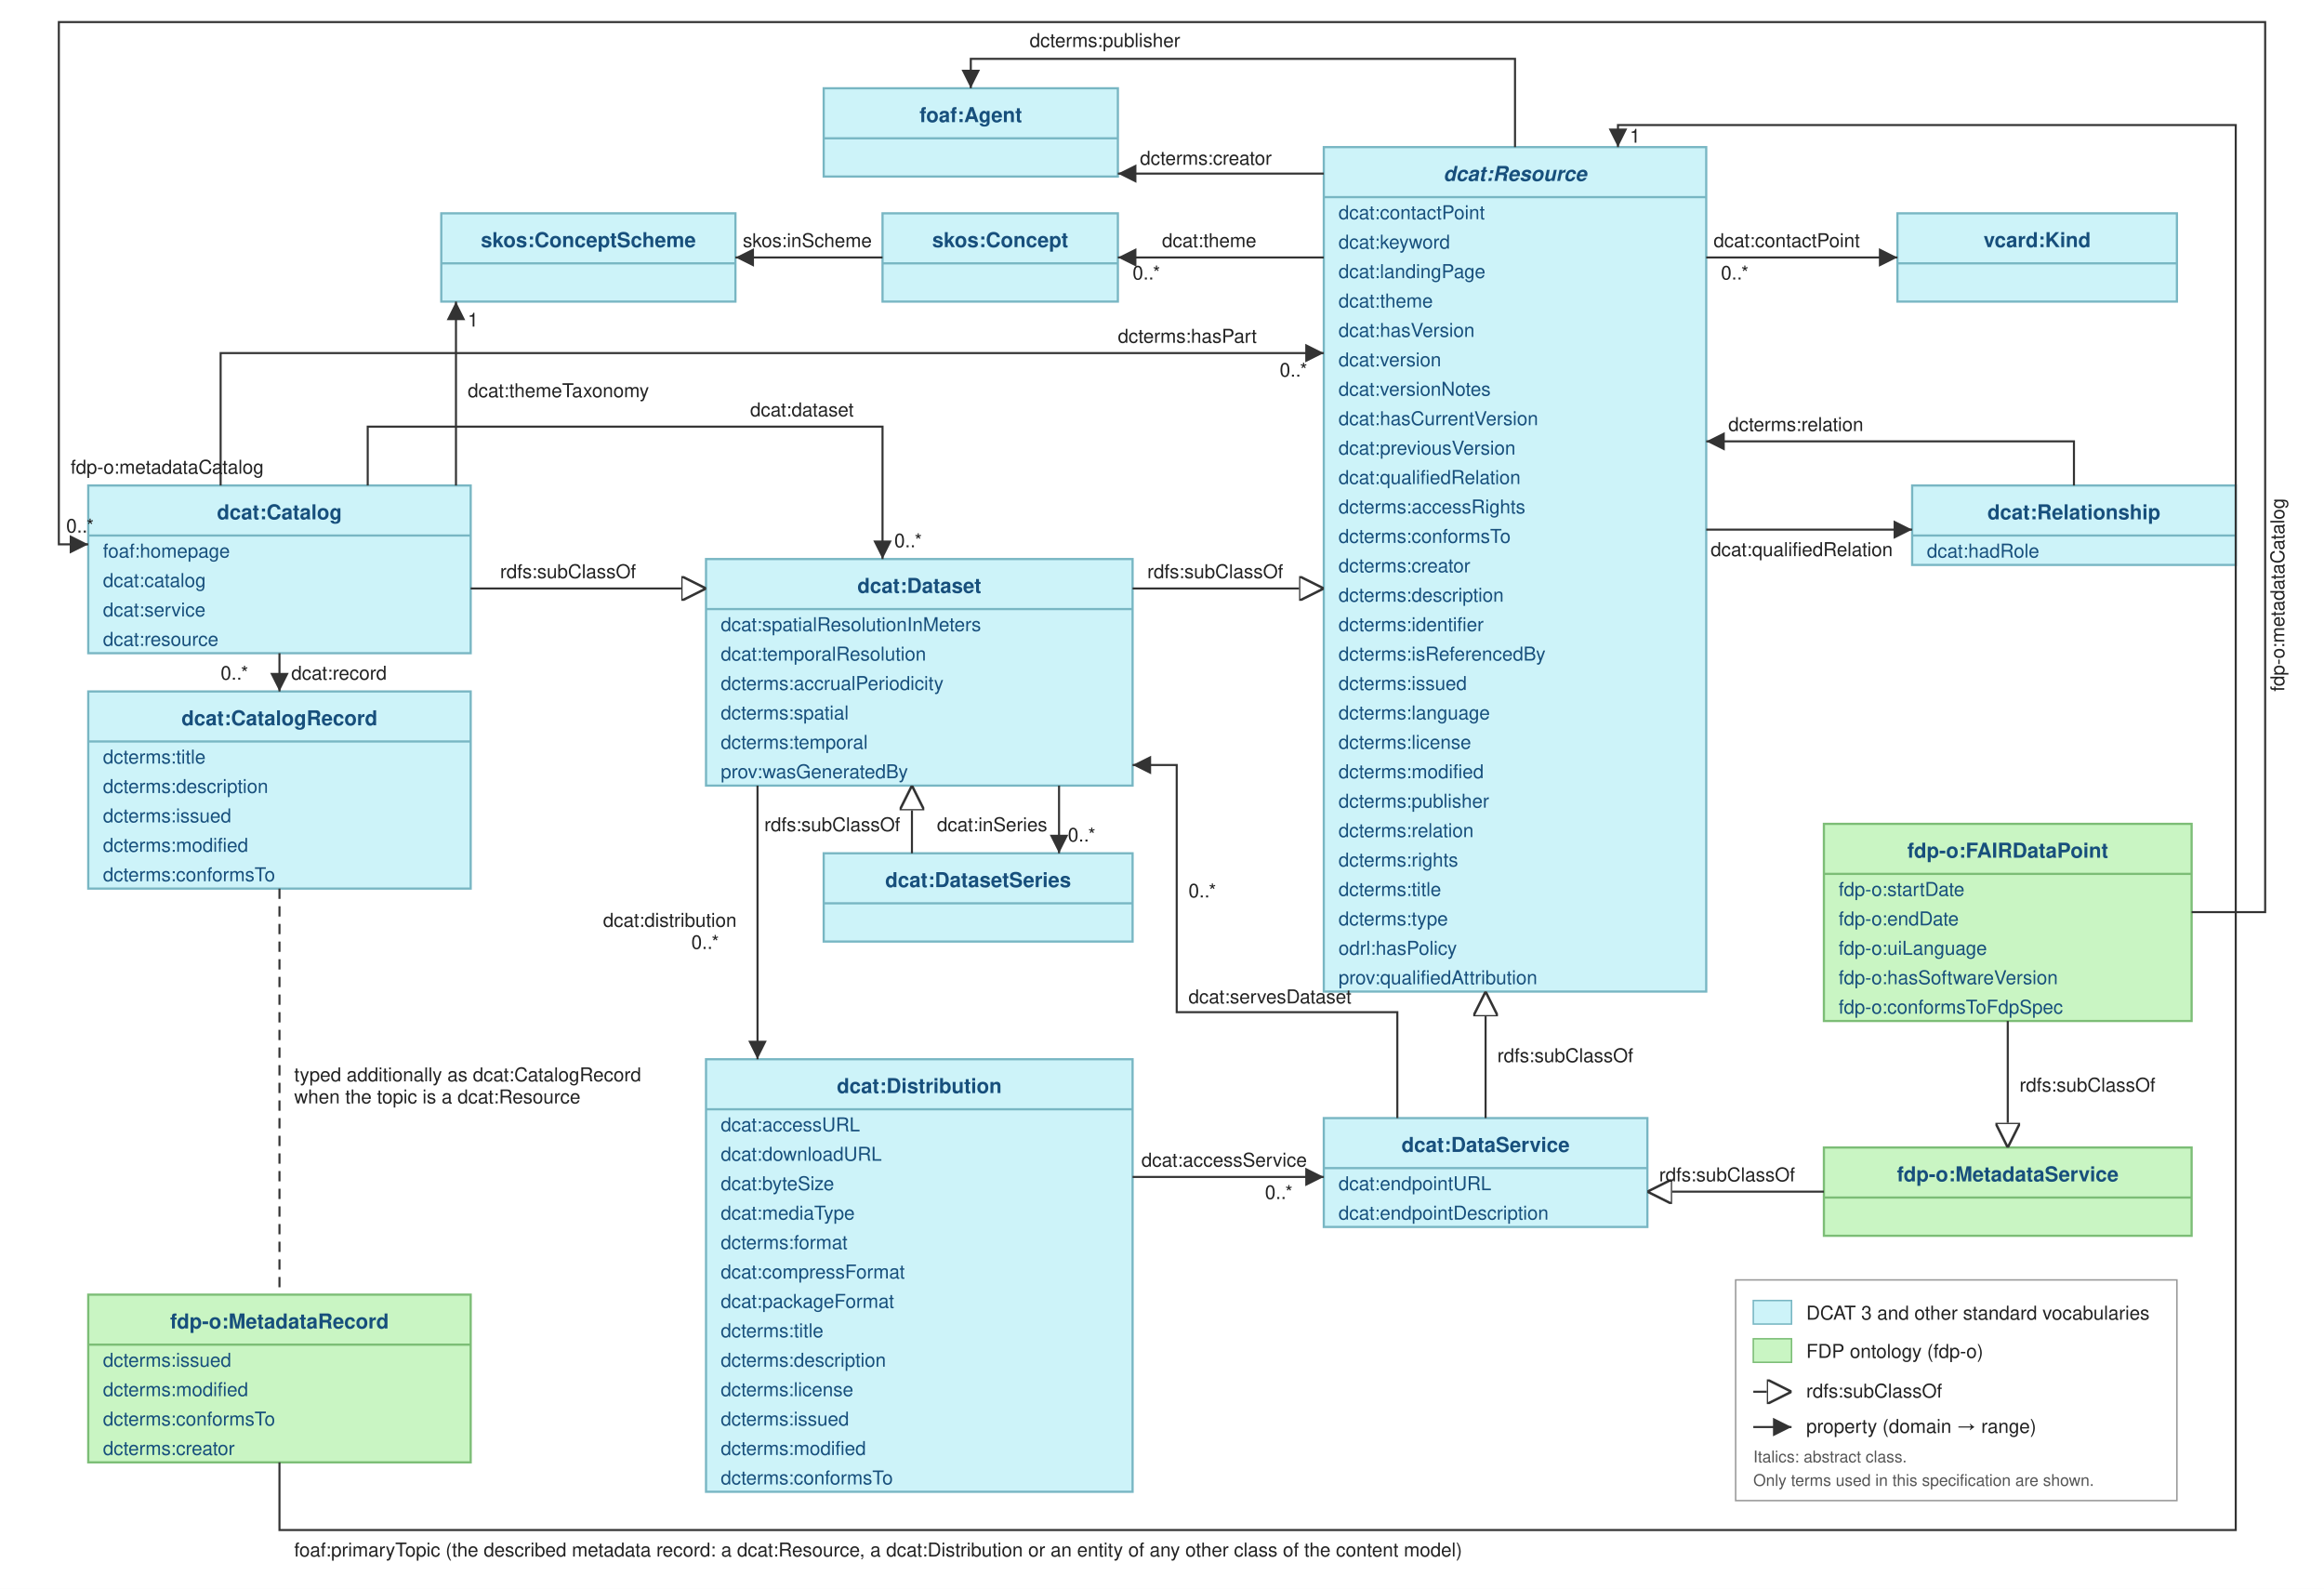
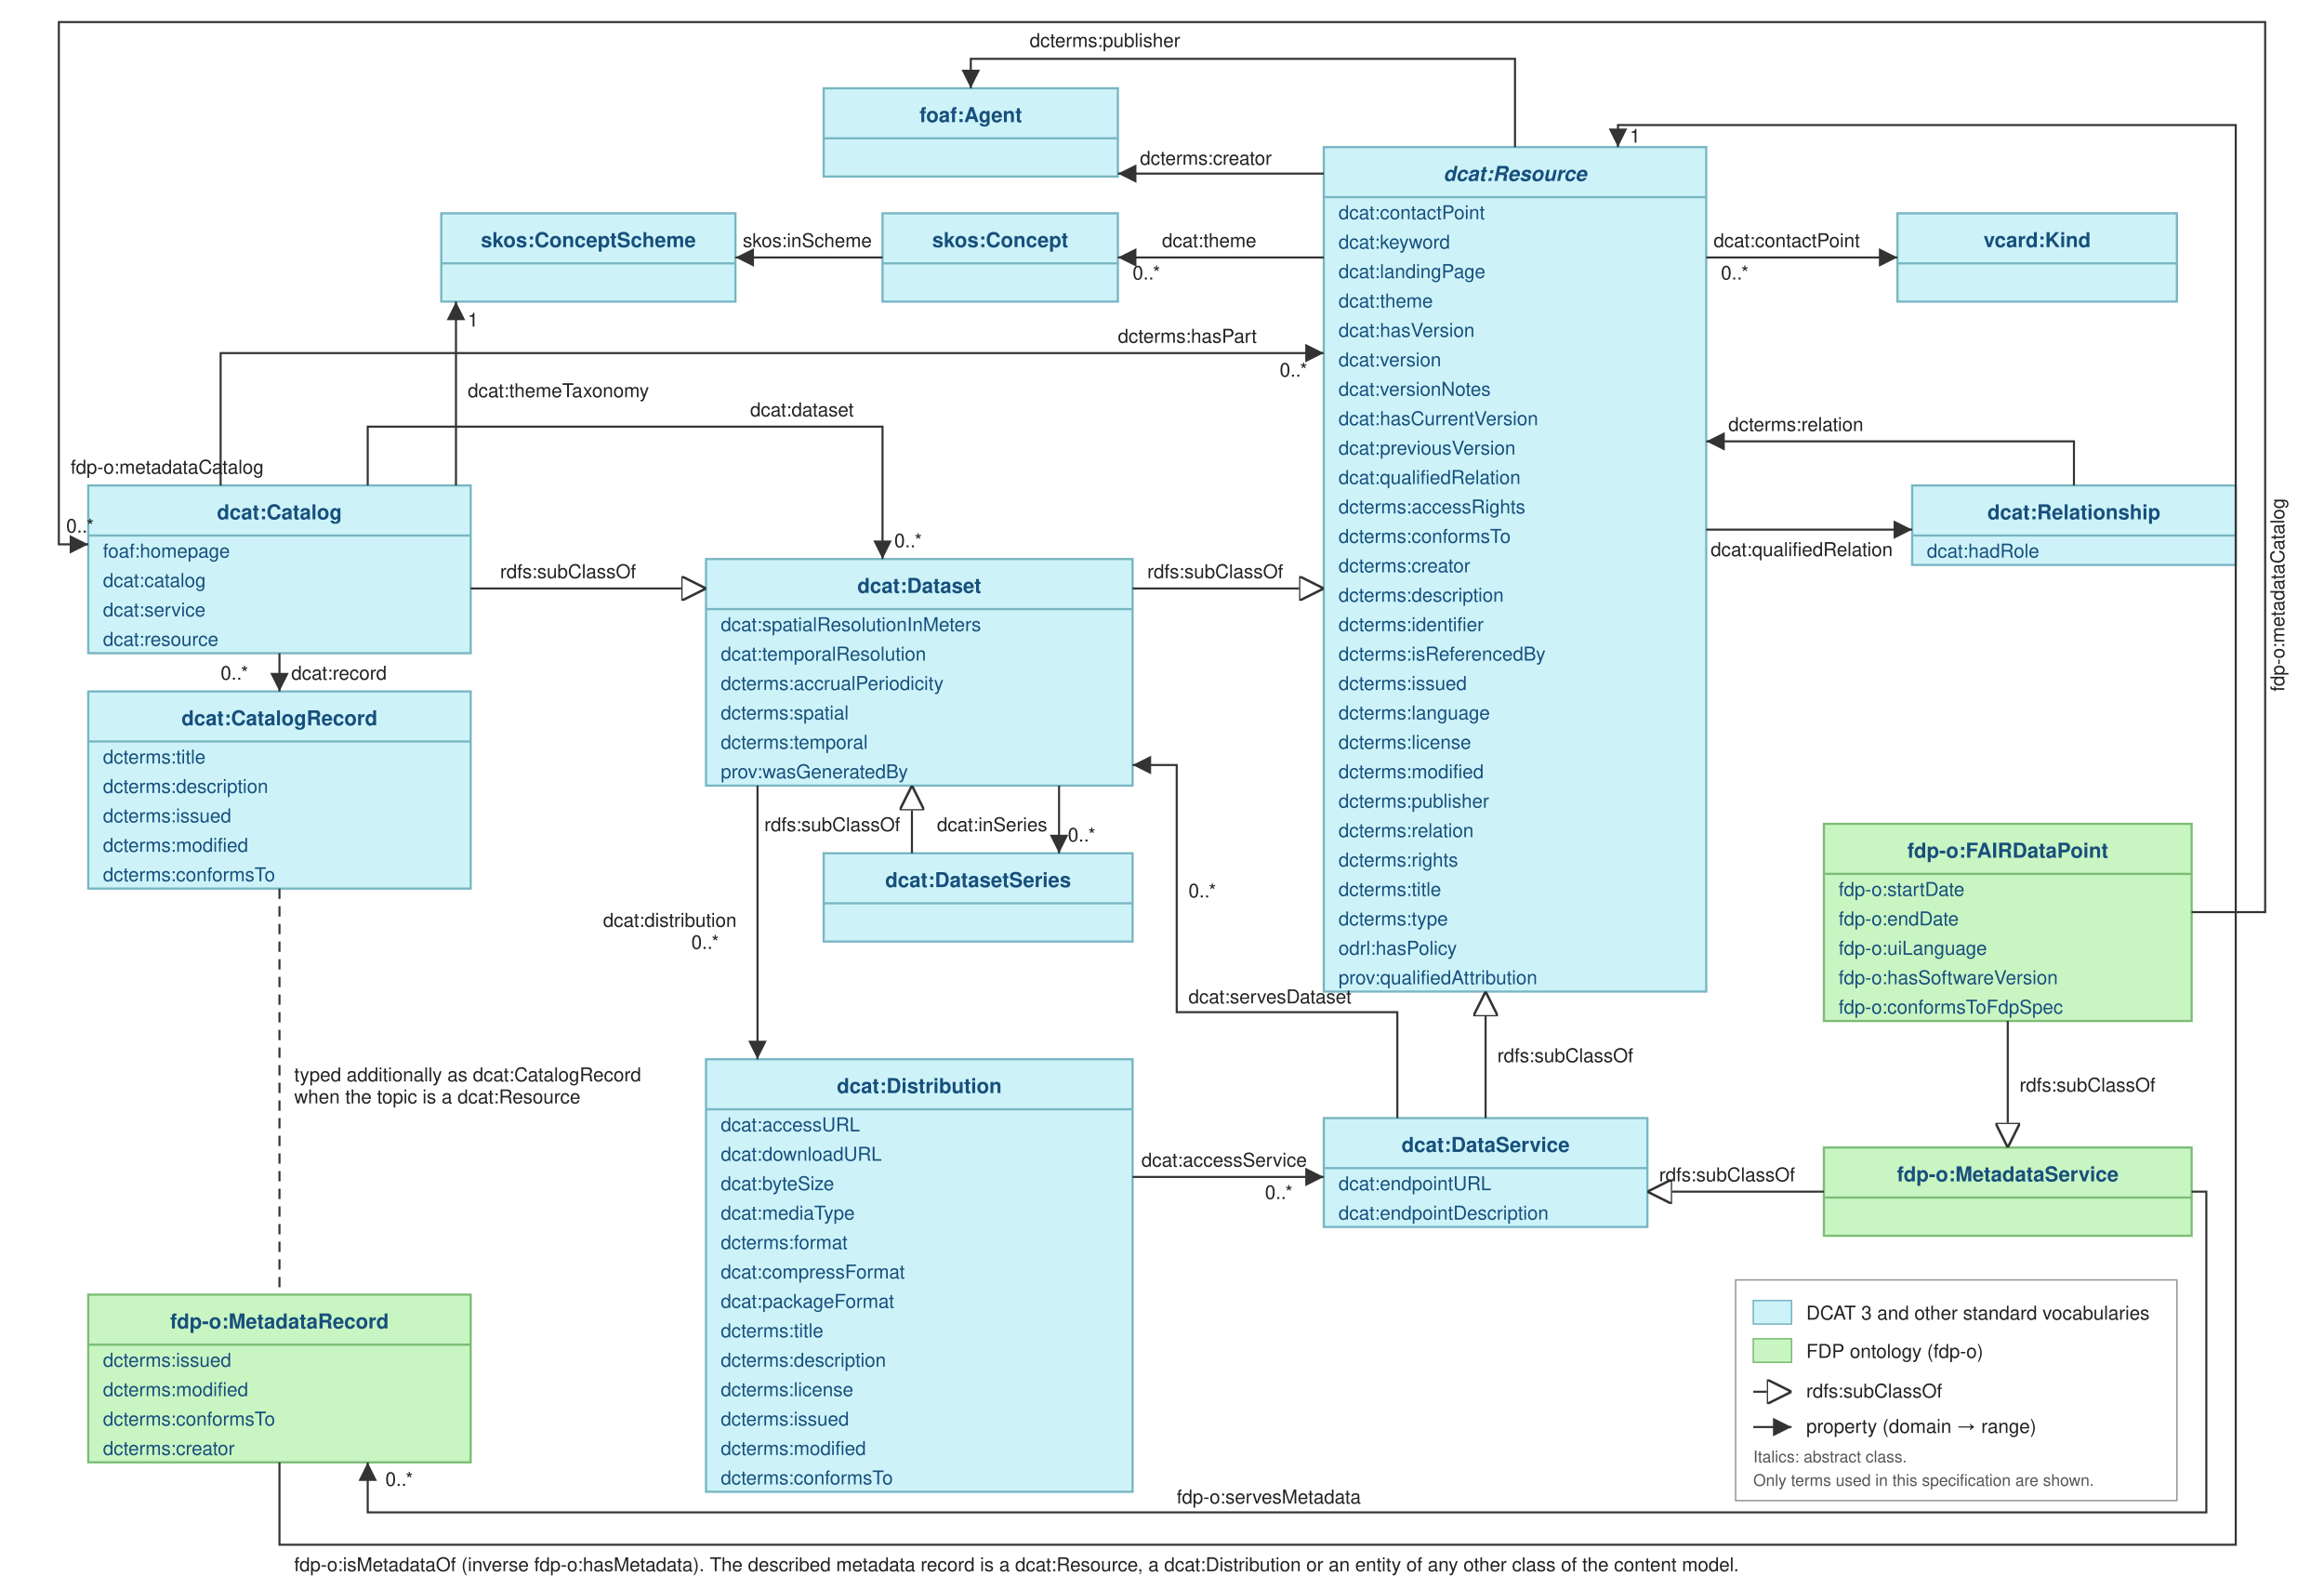
<svg xmlns="http://www.w3.org/2000/svg" width="1580" height="1080" viewBox="0 0 1580 1080" font-family="Helvetica, Arial, sans-serif">
  <defs>
    <marker id="arr" viewBox="0 0 10 10" refX="10" refY="5" markerWidth="9" markerHeight="9" orient="auto">
      <path d="M 0 0 L 10 5 L 0 10 z" fill="#333" />
    </marker>
    <marker id="sub" viewBox="0 0 12 12" refX="12" refY="6" markerWidth="12" markerHeight="12" orient="auto">
      <path d="M 0 0 L 12 6 L 0 12 z" fill="#fff" stroke="#333" stroke-width="1.2" />
    </marker>
  </defs>
  <rect width="1580" height="1080" fill="#fff" />
  <rect x="900" y="100" width="260" height="574" fill="#cdf3f9" stroke="#78b6c3" stroke-width="1.5" />
  <line x1="900" y1="134" x2="1160" y2="134" stroke="#78b6c3" stroke-width="1.5" />
  <text x="1030.0" y="123" text-anchor="middle" font-size="14" font-weight="bold" fill="#174f7c" font-style="italic">dcat:Resource</text>
  <text x="910" y="149" font-size="13" fill="#174f7c">dcat:contactPoint</text>
  <text x="910" y="169" font-size="13" fill="#174f7c">dcat:keyword</text>
  <text x="910" y="189" font-size="13" fill="#174f7c">dcat:landingPage</text>
  <text x="910" y="209" font-size="13" fill="#174f7c">dcat:theme</text>
  <text x="910" y="229" font-size="13" fill="#174f7c">dcat:hasVersion</text>
  <text x="910" y="249" font-size="13" fill="#174f7c">dcat:version</text>
  <text x="910" y="269" font-size="13" fill="#174f7c">dcat:versionNotes</text>
  <text x="910" y="289" font-size="13" fill="#174f7c">dcat:hasCurrentVersion</text>
  <text x="910" y="309" font-size="13" fill="#174f7c">dcat:previousVersion</text>
  <text x="910" y="329" font-size="13" fill="#174f7c">dcat:qualifiedRelation</text>
  <text x="910" y="349" font-size="13" fill="#174f7c">dcterms:accessRights</text>
  <text x="910" y="369" font-size="13" fill="#174f7c">dcterms:conformsTo</text>
  <text x="910" y="389" font-size="13" fill="#174f7c">dcterms:creator</text>
  <text x="910" y="409" font-size="13" fill="#174f7c">dcterms:description</text>
  <text x="910" y="429" font-size="13" fill="#174f7c">dcterms:identifier</text>
  <text x="910" y="449" font-size="13" fill="#174f7c">dcterms:isReferencedBy</text>
  <text x="910" y="469" font-size="13" fill="#174f7c">dcterms:issued</text>
  <text x="910" y="489" font-size="13" fill="#174f7c">dcterms:language</text>
  <text x="910" y="509" font-size="13" fill="#174f7c">dcterms:license</text>
  <text x="910" y="529" font-size="13" fill="#174f7c">dcterms:modified</text>
  <text x="910" y="549" font-size="13" fill="#174f7c">dcterms:publisher</text>
  <text x="910" y="569" font-size="13" fill="#174f7c">dcterms:relation</text>
  <text x="910" y="589" font-size="13" fill="#174f7c">dcterms:rights</text>
  <text x="910" y="609" font-size="13" fill="#174f7c">dcterms:title</text>
  <text x="910" y="629" font-size="13" fill="#174f7c">dcterms:type</text>
  <text x="910" y="649" font-size="13" fill="#174f7c">odrl:hasPolicy</text>
  <text x="910" y="669" font-size="13" fill="#174f7c">prov:qualifiedAttribution</text>
  <rect x="560" y="60" width="200" height="60" fill="#cdf3f9" stroke="#78b6c3" stroke-width="1.5" />
  <line x1="560" y1="94" x2="760" y2="94" stroke="#78b6c3" stroke-width="1.5" />
  <text x="660.0" y="83" text-anchor="middle" font-size="14" font-weight="bold" fill="#174f7c">foaf:Agent</text>
  <rect x="600" y="145" width="160" height="60" fill="#cdf3f9" stroke="#78b6c3" stroke-width="1.5" />
  <line x1="600" y1="179" x2="760" y2="179" stroke="#78b6c3" stroke-width="1.5" />
  <text x="680.0" y="168" text-anchor="middle" font-size="14" font-weight="bold" fill="#174f7c">skos:Concept</text>
  <rect x="300" y="145" width="200" height="60" fill="#cdf3f9" stroke="#78b6c3" stroke-width="1.5" />
  <line x1="300" y1="179" x2="500" y2="179" stroke="#78b6c3" stroke-width="1.5" />
  <text x="400.0" y="168" text-anchor="middle" font-size="14" font-weight="bold" fill="#174f7c">skos:ConceptScheme</text>
  <rect x="1290" y="145" width="190" height="60" fill="#cdf3f9" stroke="#78b6c3" stroke-width="1.5" />
  <line x1="1290" y1="179" x2="1480" y2="179" stroke="#78b6c3" stroke-width="1.5" />
  <text x="1385.0" y="168" text-anchor="middle" font-size="14" font-weight="bold" fill="#174f7c">vcard:Kind</text>
  <rect x="1300" y="330" width="220" height="54" fill="#cdf3f9" stroke="#78b6c3" stroke-width="1.5" />
  <line x1="1300" y1="364" x2="1520" y2="364" stroke="#78b6c3" stroke-width="1.5" />
  <text x="1410.0" y="353" text-anchor="middle" font-size="14" font-weight="bold" fill="#174f7c">dcat:Relationship</text>
  <text x="1310" y="379" font-size="13" fill="#174f7c">dcat:hadRole</text>
  <rect x="60" y="330" width="260" height="114" fill="#cdf3f9" stroke="#78b6c3" stroke-width="1.5" />
  <line x1="60" y1="364" x2="320" y2="364" stroke="#78b6c3" stroke-width="1.5" />
  <text x="190.0" y="353" text-anchor="middle" font-size="14" font-weight="bold" fill="#174f7c">dcat:Catalog</text>
  <text x="70" y="379" font-size="13" fill="#174f7c">foaf:homepage</text>
  <text x="70" y="399" font-size="13" fill="#174f7c">dcat:catalog</text>
  <text x="70" y="419" font-size="13" fill="#174f7c">dcat:service</text>
  <text x="70" y="439" font-size="13" fill="#174f7c">dcat:resource</text>
  <rect x="480" y="380" width="290" height="154" fill="#cdf3f9" stroke="#78b6c3" stroke-width="1.5" />
  <line x1="480" y1="414" x2="770" y2="414" stroke="#78b6c3" stroke-width="1.5" />
  <text x="625.0" y="403" text-anchor="middle" font-size="14" font-weight="bold" fill="#174f7c">dcat:Dataset</text>
  <text x="490" y="429" font-size="13" fill="#174f7c">dcat:spatialResolutionInMeters</text>
  <text x="490" y="449" font-size="13" fill="#174f7c">dcat:temporalResolution</text>
  <text x="490" y="469" font-size="13" fill="#174f7c">dcterms:accrualPeriodicity</text>
  <text x="490" y="489" font-size="13" fill="#174f7c">dcterms:spatial</text>
  <text x="490" y="509" font-size="13" fill="#174f7c">dcterms:temporal</text>
  <text x="490" y="529" font-size="13" fill="#174f7c">prov:wasGeneratedBy</text>
  <rect x="560" y="580" width="210" height="60" fill="#cdf3f9" stroke="#78b6c3" stroke-width="1.5" />
  <line x1="560" y1="614" x2="770" y2="614" stroke="#78b6c3" stroke-width="1.5" />
  <text x="665.0" y="603" text-anchor="middle" font-size="14" font-weight="bold" fill="#174f7c">dcat:DatasetSeries</text>
  <rect x="480" y="720" width="290" height="294" fill="#cdf3f9" stroke="#78b6c3" stroke-width="1.5" />
  <line x1="480" y1="754" x2="770" y2="754" stroke="#78b6c3" stroke-width="1.5" />
  <text x="625.0" y="743" text-anchor="middle" font-size="14" font-weight="bold" fill="#174f7c">dcat:Distribution</text>
  <text x="490" y="769" font-size="13" fill="#174f7c">dcat:accessURL</text>
  <text x="490" y="789" font-size="13" fill="#174f7c">dcat:downloadURL</text>
  <text x="490" y="809" font-size="13" fill="#174f7c">dcat:byteSize</text>
  <text x="490" y="829" font-size="13" fill="#174f7c">dcat:mediaType</text>
  <text x="490" y="849" font-size="13" fill="#174f7c">dcterms:format</text>
  <text x="490" y="869" font-size="13" fill="#174f7c">dcat:compressFormat</text>
  <text x="490" y="889" font-size="13" fill="#174f7c">dcat:packageFormat</text>
  <text x="490" y="909" font-size="13" fill="#174f7c">dcterms:title</text>
  <text x="490" y="929" font-size="13" fill="#174f7c">dcterms:description</text>
  <text x="490" y="949" font-size="13" fill="#174f7c">dcterms:license</text>
  <text x="490" y="969" font-size="13" fill="#174f7c">dcterms:issued</text>
  <text x="490" y="989" font-size="13" fill="#174f7c">dcterms:modified</text>
  <text x="490" y="1009" font-size="13" fill="#174f7c">dcterms:conformsTo</text>
  <rect x="900" y="760" width="220" height="74" fill="#cdf3f9" stroke="#78b6c3" stroke-width="1.5" />
  <line x1="900" y1="794" x2="1120" y2="794" stroke="#78b6c3" stroke-width="1.5" />
  <text x="1010.0" y="783" text-anchor="middle" font-size="14" font-weight="bold" fill="#174f7c">dcat:DataService</text>
  <text x="910" y="809" font-size="13" fill="#174f7c">dcat:endpointURL</text>
  <text x="910" y="829" font-size="13" fill="#174f7c">dcat:endpointDescription</text>
  <rect x="60" y="470" width="260" height="134" fill="#cdf3f9" stroke="#78b6c3" stroke-width="1.5" />
  <line x1="60" y1="504" x2="320" y2="504" stroke="#78b6c3" stroke-width="1.5" />
  <text x="190.0" y="493" text-anchor="middle" font-size="14" font-weight="bold" fill="#174f7c">dcat:CatalogRecord</text>
  <text x="70" y="519" font-size="13" fill="#174f7c">dcterms:title</text>
  <text x="70" y="539" font-size="13" fill="#174f7c">dcterms:description</text>
  <text x="70" y="559" font-size="13" fill="#174f7c">dcterms:issued</text>
  <text x="70" y="579" font-size="13" fill="#174f7c">dcterms:modified</text>
  <text x="70" y="599" font-size="13" fill="#174f7c">dcterms:conformsTo</text>
  <rect x="1240" y="560" width="250" height="134" fill="#c9f5c3" stroke="#7cbd76" stroke-width="1.5" />
  <line x1="1240" y1="594" x2="1490" y2="594" stroke="#7cbd76" stroke-width="1.5" />
  <text x="1365.0" y="583" text-anchor="middle" font-size="14" font-weight="bold" fill="#174f7c">fdp-o:FAIRDataPoint</text>
  <text x="1250" y="609" font-size="13" fill="#174f7c">fdp-o:startDate</text>
  <text x="1250" y="629" font-size="13" fill="#174f7c">fdp-o:endDate</text>
  <text x="1250" y="649" font-size="13" fill="#174f7c">fdp-o:uiLanguage</text>
  <text x="1250" y="669" font-size="13" fill="#174f7c">fdp-o:hasSoftwareVersion</text>
  <text x="1250" y="689" font-size="13" fill="#174f7c">fdp-o:conformsToFdpSpec</text>
  <rect x="1240" y="780" width="250" height="60" fill="#c9f5c3" stroke="#7cbd76" stroke-width="1.5" />
  <line x1="1240" y1="814" x2="1490" y2="814" stroke="#7cbd76" stroke-width="1.5" />
  <text x="1365.0" y="803" text-anchor="middle" font-size="14" font-weight="bold" fill="#174f7c">fdp-o:MetadataService</text>
  <rect x="60" y="880" width="260" height="114" fill="#c9f5c3" stroke="#7cbd76" stroke-width="1.5" />
  <line x1="60" y1="914" x2="320" y2="914" stroke="#7cbd76" stroke-width="1.5" />
  <text x="190.0" y="903" text-anchor="middle" font-size="14" font-weight="bold" fill="#174f7c">fdp-o:MetadataRecord</text>
  <text x="70" y="929" font-size="13" fill="#174f7c">dcterms:issued</text>
  <text x="70" y="949" font-size="13" fill="#174f7c">dcterms:modified</text>
  <text x="70" y="969" font-size="13" fill="#174f7c">dcterms:conformsTo</text>
  <text x="70" y="989" font-size="13" fill="#174f7c">dcterms:creator</text>
  <polyline points="1030,100 1030,40 660,40 660,60" fill="none" stroke="#333" stroke-width="1.4" marker-end="url(#arr)" />
  <text x="700" y="32" font-size="13" fill="#222" text-anchor="start">dcterms:publisher</text>
  <polyline points="900,118 760,118" fill="none" stroke="#333" stroke-width="1.4" marker-end="url(#arr)" />
  <text x="775" y="112" font-size="13" fill="#222" text-anchor="start">dcterms:creator</text>
  <polyline points="900,175 760,175" fill="none" stroke="#333" stroke-width="1.4" marker-end="url(#arr)" />
  <text x="790" y="168" font-size="13" fill="#222" text-anchor="start">dcat:theme</text>
  <text x="770" y="190" font-size="13" fill="#222">0..*</text>
  <polyline points="600,175 500,175" fill="none" stroke="#333" stroke-width="1.4" marker-end="url(#arr)" />
  <text x="505" y="168" font-size="13" fill="#222" text-anchor="start">skos:inScheme</text>
  <polyline points="1160,175 1290,175" fill="none" stroke="#333" stroke-width="1.4" marker-end="url(#arr)" />
  <text x="1165" y="168" font-size="13" fill="#222" text-anchor="start">dcat:contactPoint</text>
  <text x="1170" y="190" font-size="13" fill="#222">0..*</text>
  <polyline points="1160,360 1300,360" fill="none" stroke="#333" stroke-width="1.4" marker-end="url(#arr)" />
  <text x="1163" y="378" font-size="13" fill="#222" text-anchor="start">dcat:qualifiedRelation</text>
  <polyline points="1410,330 1410,300 1160,300" fill="none" stroke="#333" stroke-width="1.4" marker-end="url(#arr)" />
  <text x="1175" y="293" font-size="13" fill="#222" text-anchor="start">dcterms:relation</text>
  <polyline points="310,330 310,205" fill="none" stroke="#333" stroke-width="1.4" marker-end="url(#arr)" />
  <text x="318" y="270" font-size="13" fill="#222" text-anchor="start">dcat:themeTaxonomy</text>
  <text x="318" y="222" font-size="13" fill="#222">1</text>
  <polyline points="150,330 150,240 900,240" fill="none" stroke="#333" stroke-width="1.4" marker-end="url(#arr)" />
  <text x="760" y="233" font-size="13" fill="#222" text-anchor="start">dcterms:hasPart</text>
  <text x="870" y="256" font-size="13" fill="#222">0..*</text>
  <polyline points="250,330 250,290 600,290 600,380" fill="none" stroke="#333" stroke-width="1.4" marker-end="url(#arr)" />
  <text x="510" y="283" font-size="13" fill="#222" text-anchor="start">dcat:dataset</text>
  <text x="608" y="372" font-size="13" fill="#222">0..*</text>
  <polyline points="320,400 480,400" fill="none" stroke="#333" stroke-width="1.4" marker-end="url(#sub)" />
  <text x="340" y="393" font-size="13" fill="#222" text-anchor="start">rdfs:subClassOf</text>
  <polyline points="770,400 900,400" fill="none" stroke="#333" stroke-width="1.4" marker-end="url(#sub)" />
  <text x="780" y="393" font-size="13" fill="#222" text-anchor="start">rdfs:subClassOf</text>
  <polyline points="190,444 190,470" fill="none" stroke="#333" stroke-width="1.4" marker-end="url(#arr)" />
  <text x="198" y="462" font-size="13" fill="#222" text-anchor="start">dcat:record</text>
  <text x="150" y="462" font-size="13" fill="#222">0..*</text>
  <polyline points="620,580 620,534" fill="none" stroke="#333" stroke-width="1.4" marker-end="url(#sub)" />
  <text x="612" y="565" font-size="13" fill="#222" text-anchor="end">rdfs:subClassOf</text>
  <polyline points="720,534 720,580" fill="none" stroke="#333" stroke-width="1.4" marker-end="url(#arr)" />
  <text x="712" y="565" font-size="13" fill="#222" text-anchor="end">dcat:inSeries</text>
  <text x="726" y="572" font-size="13" fill="#222">0..*</text>
  <polyline points="515,534 515,720" fill="none" stroke="#333" stroke-width="1.4" marker-end="url(#arr)" />
  <text x="410" y="630" font-size="13" fill="#222" text-anchor="start">dcat:distribution</text>
  <text x="470" y="645" font-size="13" fill="#222">0..*</text>
  <polyline points="770,800 900,800" fill="none" stroke="#333" stroke-width="1.4" marker-end="url(#arr)" />
  <text x="776" y="793" font-size="13" fill="#222" text-anchor="start">dcat:accessService</text>
  <text x="860" y="815" font-size="13" fill="#222">0..*</text>
  <polyline points="950,760 950,688 800,688 800,520 770,520" fill="none" stroke="#333" stroke-width="1.4" marker-end="url(#arr)" />
  <text x="808" y="682" font-size="13" fill="#222" text-anchor="start">dcat:servesDataset</text>
  <text x="808" y="610" font-size="13" fill="#222">0..*</text>
  <polyline points="1010,760 1010,674" fill="none" stroke="#333" stroke-width="1.4" marker-end="url(#sub)" />
  <text x="1018" y="722" font-size="13" fill="#222" text-anchor="start">rdfs:subClassOf</text>
  <polyline points="1240,810 1120,810" fill="none" stroke="#333" stroke-width="1.4" marker-end="url(#sub)" />
  <text x="1128" y="803" font-size="13" fill="#222" text-anchor="start">rdfs:subClassOf</text>
  <polyline points="1365,694 1365,780" fill="none" stroke="#333" stroke-width="1.4" marker-end="url(#sub)" />
  <text x="1373" y="742" font-size="13" fill="#222" text-anchor="start">rdfs:subClassOf</text>
  <polyline points="1490,620 1540,620 1540,15 40,15 40,370 60,370" fill="none" stroke="#333" stroke-width="1.4" marker-end="url(#arr)" />
  <text x="48" y="322" font-size="13" fill="#222" text-anchor="start">fdp-o:metadataCatalog</text>
  <text x="45" y="362" font-size="13" fill="#222">0..*</text>
  <text transform="translate(1553,470) rotate(-90)" font-size="13" fill="#222">fdp-o:metadataCatalog</text>
-   <polyline points="190,994 190,1040 1520,1040 1520,85 1100,85 1100,100" fill="none" stroke="#333" stroke-width="1.4" marker-end="url(#arr)" />
-   <text x="200" y="1058" font-size="13" fill="#222" text-anchor="start">foaf:primaryTopic  (the described metadata record: a dcat:Resource, a dcat:Distribution or an entity of any other class of the content model)</text>
+   <polyline points="190,994 190,1050 1520,1050 1520,85 1100,85 1100,100" fill="none" stroke="#333" stroke-width="1.4" marker-end="url(#arr)" />
+   <text x="200" y="1068" font-size="13" fill="#222" text-anchor="start">fdp-o:isMetadataOf (inverse fdp-o:hasMetadata). The described metadata record is a dcat:Resource, a dcat:Distribution or an entity of any other class of the content model.</text>
  <text x="1108" y="97" font-size="13" fill="#222">1</text>
+   <polyline points="1490,810 1500,810 1500,1028 250,1028 250,994" fill="none" stroke="#333" stroke-width="1.4" marker-end="url(#arr)" />
+   <text x="800" y="1022" font-size="13" fill="#222" text-anchor="start">fdp-o:servesMetadata</text>
+   <text x="262" y="1010" font-size="13" fill="#222">0..*</text>
  <polyline points="190,604 190,880" fill="none" stroke="#333" stroke-width="1.4" stroke-dasharray="7 5" />
  <text x="200" y="735" font-size="13" fill="#222" text-anchor="start">typed additionally as dcat:CatalogRecord</text>
  <text x="200" y="750" font-size="13" fill="#222" text-anchor="start">when the topic is a dcat:Resource</text>
  <rect x="1180" y="870" width="300" height="150" fill="#fff" stroke="#999" />
  <rect x="1192" y="884" width="26" height="16" fill="#cdf3f9" stroke="#78b6c3" />
  <text x="1228" y="897" font-size="13" fill="#222">DCAT 3 and other standard vocabularies</text>
  <rect x="1192" y="910" width="26" height="16" fill="#c9f5c3" stroke="#7cbd76" />
  <text x="1228" y="923" font-size="13" fill="#222">FDP ontology (fdp-o)</text>
  <line x1="1192" y1="946" x2="1218" y2="946" stroke="#333" stroke-width="1.4" marker-end="url(#sub)" />
  <text x="1228" y="950" font-size="13" fill="#222">rdfs:subClassOf</text>
  <line x1="1192" y1="970" x2="1218" y2="970" stroke="#333" stroke-width="1.4" marker-end="url(#arr)" />
  <text x="1228" y="974" font-size="13" fill="#222">property (domain → range)</text>
  <text x="1192" y="994" font-size="11" fill="#555">Italics: abstract class.</text>
  <text x="1192" y="1010" font-size="11" fill="#555">Only terms used in this specification are shown.</text>
</svg>
